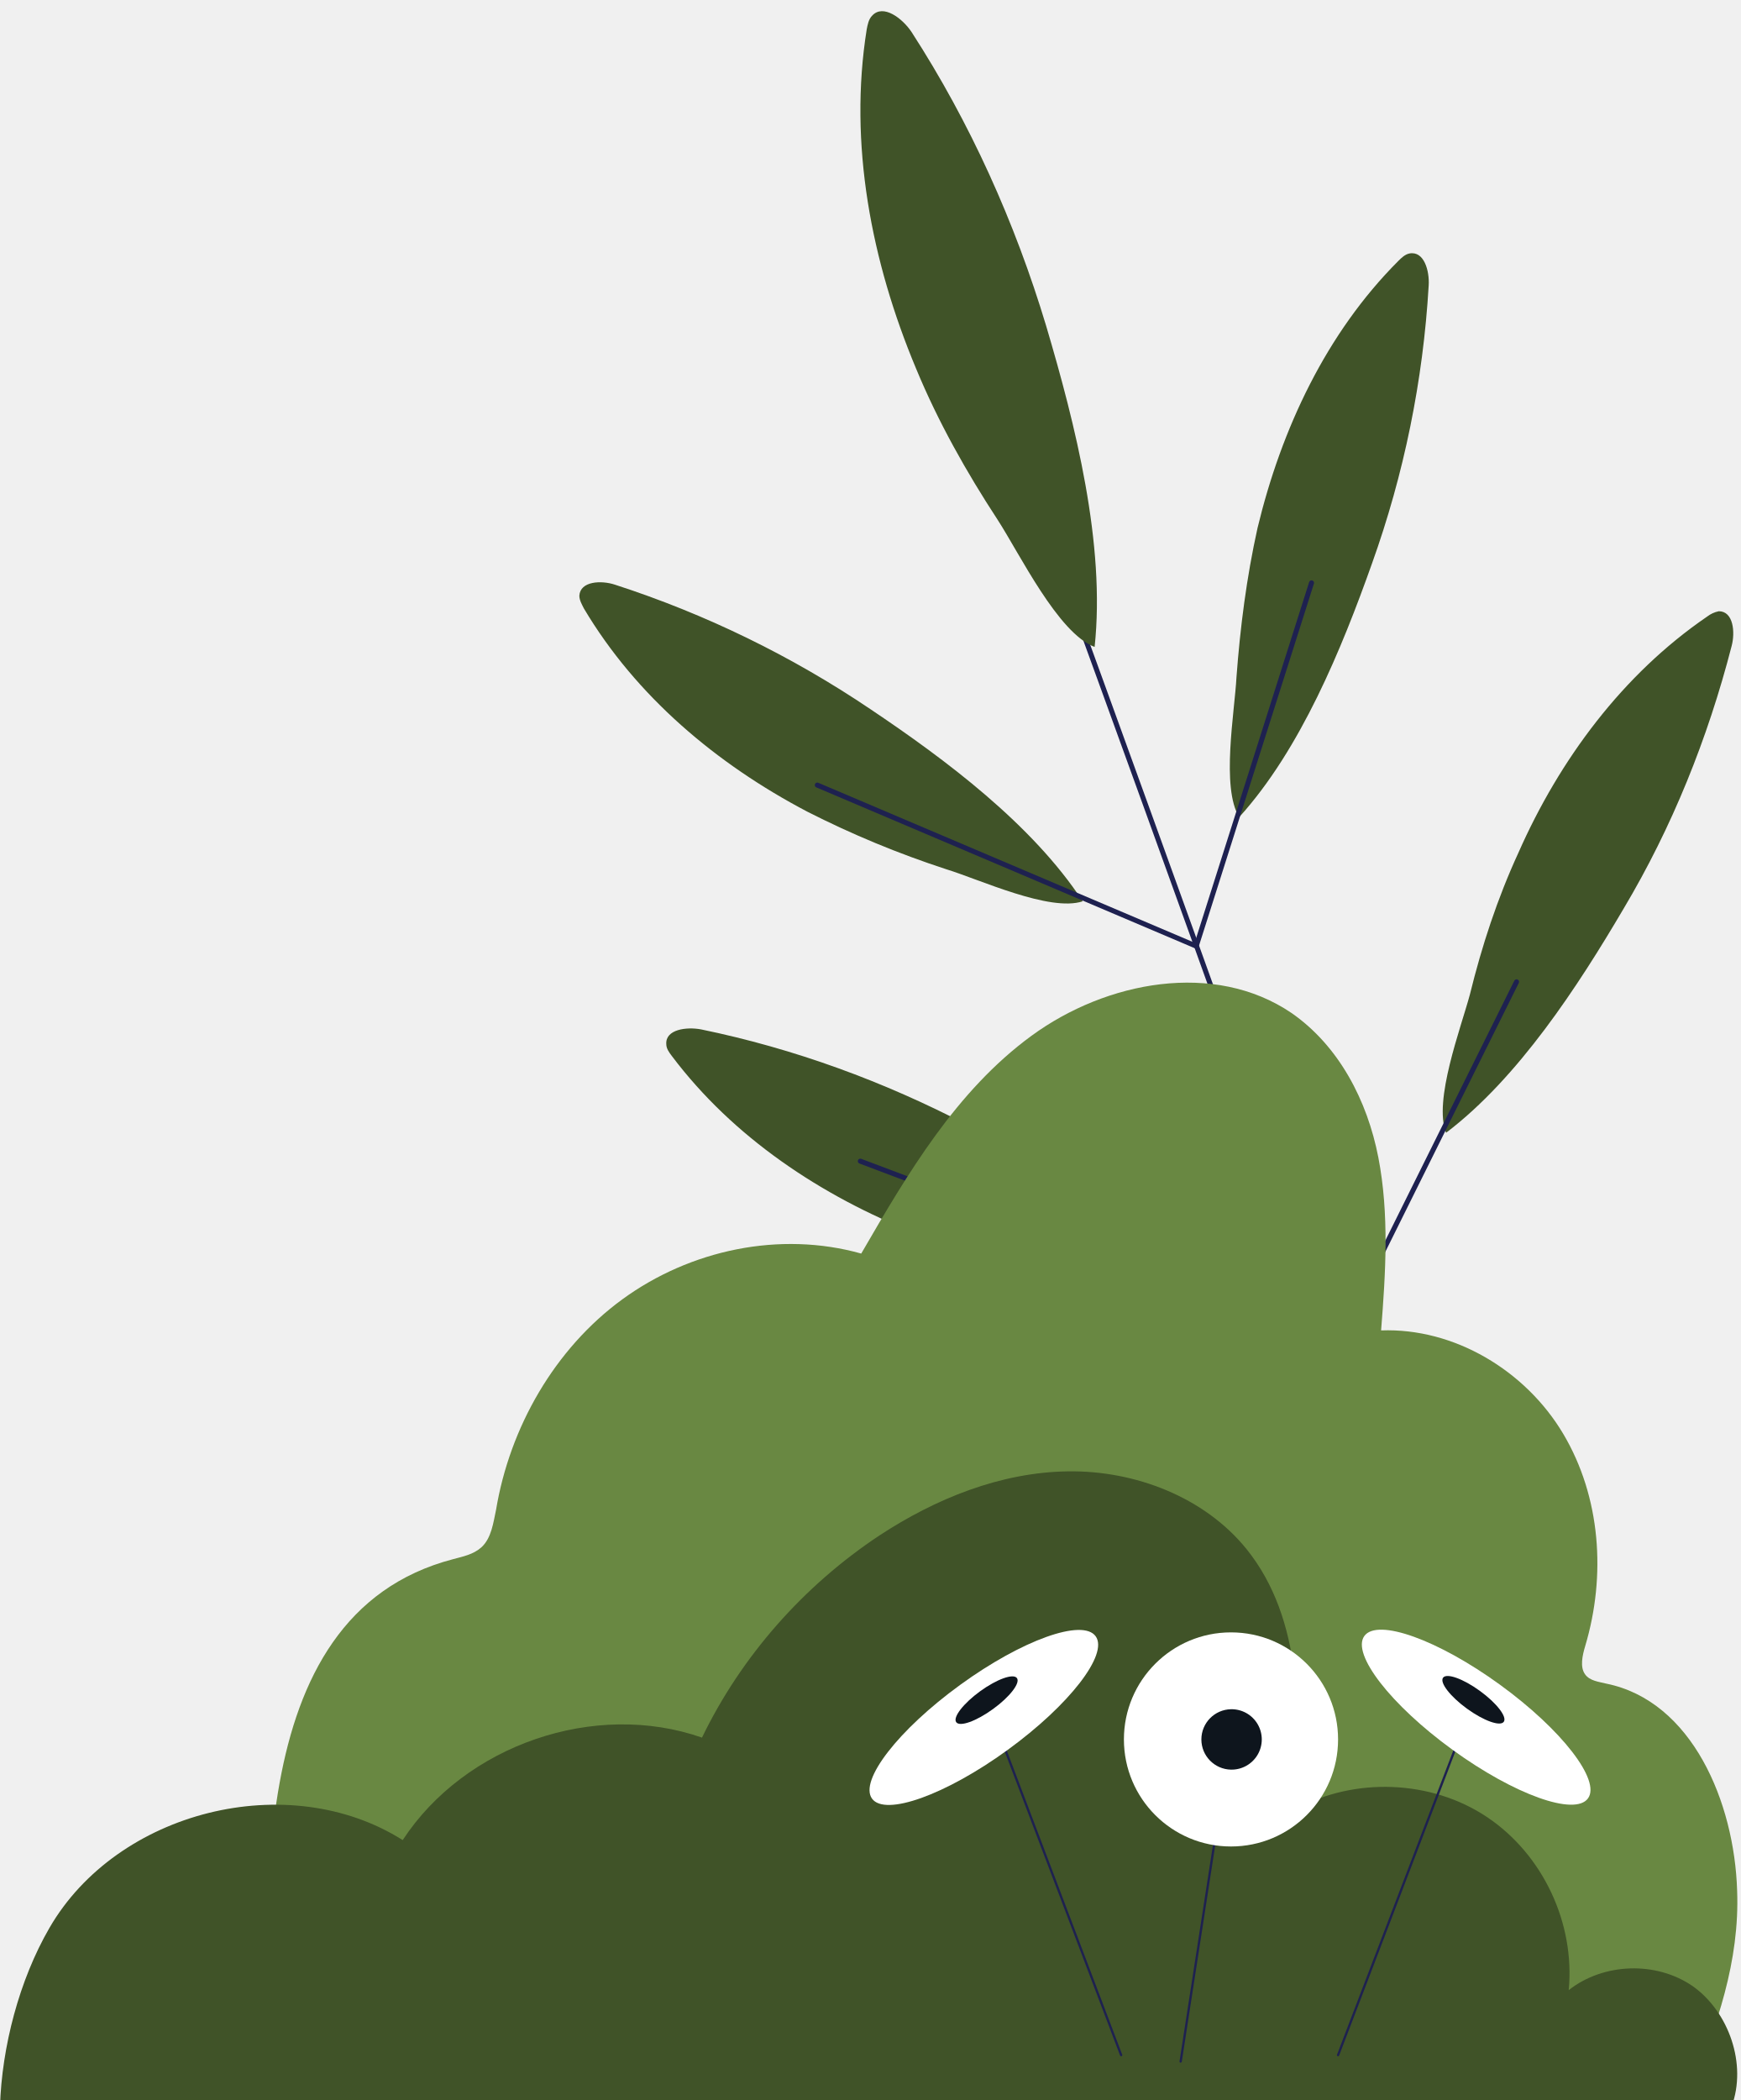
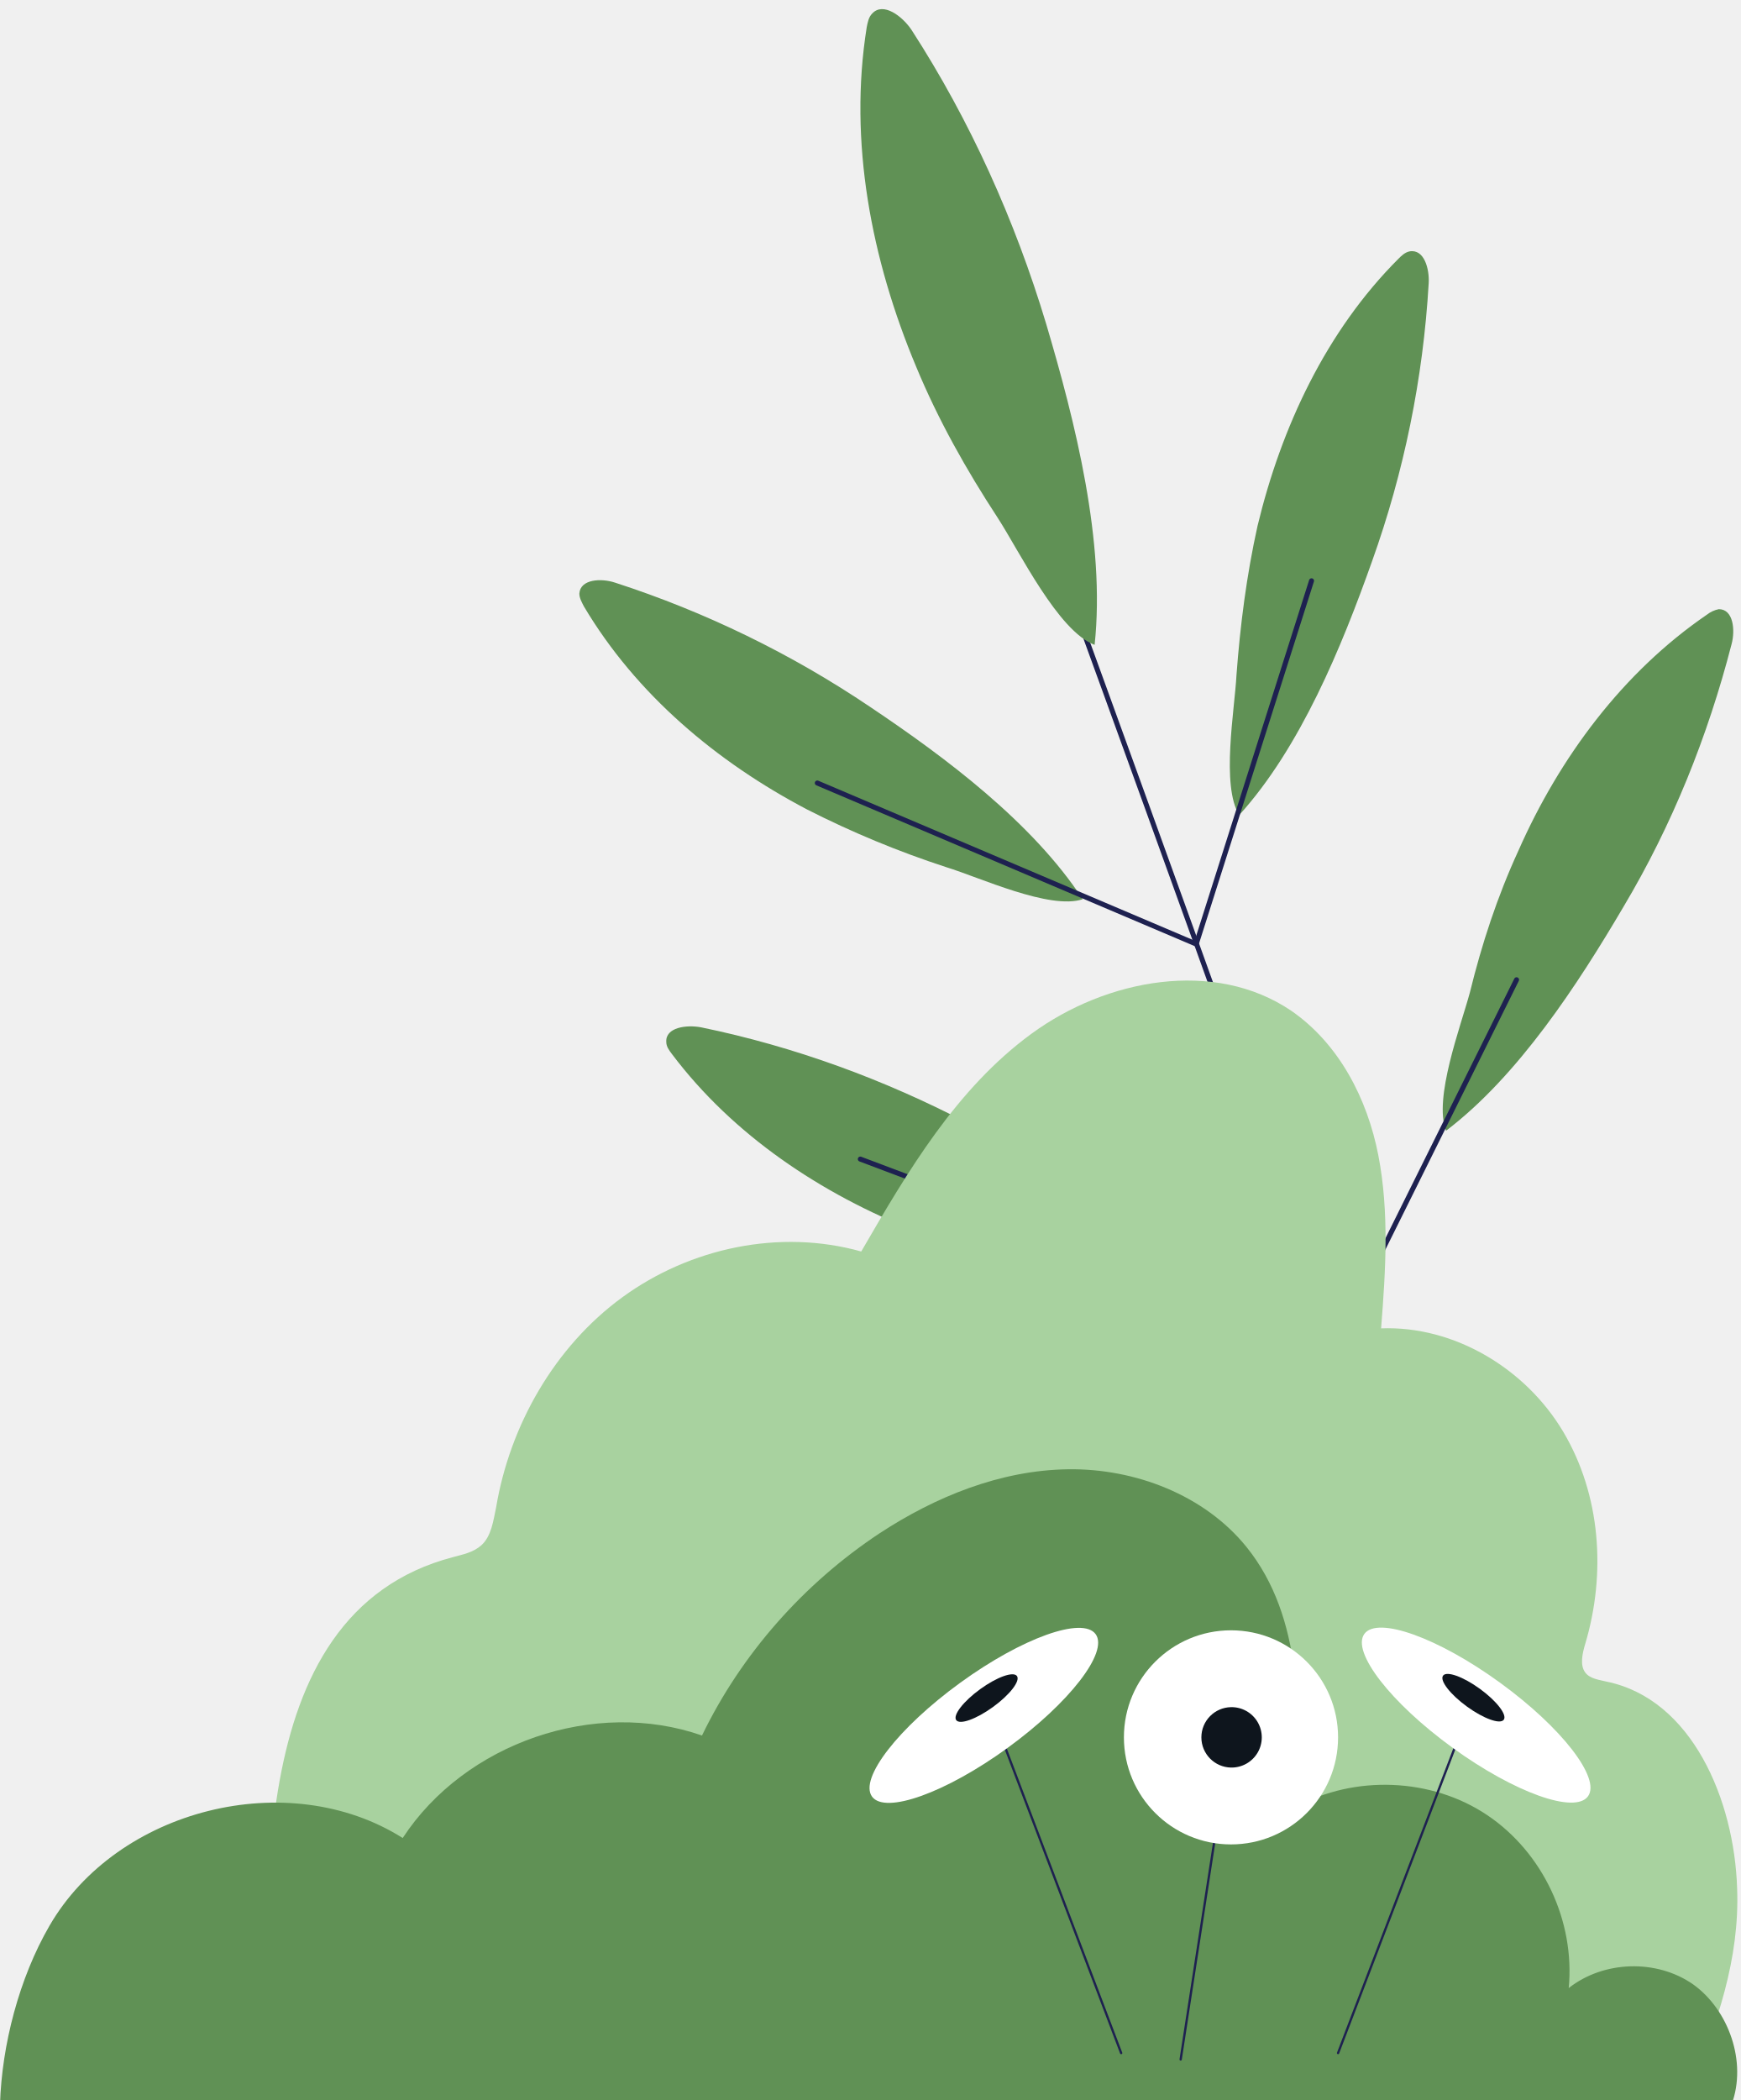
<svg xmlns="http://www.w3.org/2000/svg" width="155" height="187" fill="none">
-   <path d="M83.145 19.883s34.236 92.967 49.398 138.188" stroke="#1E2150" stroke-width=".446" stroke-miterlimit="10" stroke-linecap="round" stroke-linejoin="round" />
-   <path d="M81.596 32.838c-3.994-9.533-6.032-20.044-4.402-30.229.082-.407.163-.896.49-1.222.978-1.06 2.69.244 3.505 1.467 5.217 8.066 9.21 16.947 11.982 26.154 2.609 8.8 5.299 19.474 4.32 28.6-3.26-1.223-6.684-8.311-8.64-11.326-2.772-4.237-5.299-8.718-7.255-13.444zm30.405 14.177c2.119-8.8 6.114-17.355 12.553-23.792.245-.244.571-.57.978-.652 1.305-.244 1.794 1.548 1.712 2.852a88.698 88.698 0 01-5.054 24.77c-2.69 7.577-6.358 16.54-11.819 22.57-1.631-2.608-.408-9.37-.245-12.467.326-4.4.897-8.881 1.875-13.281zM71.896 72.274c-8.07-4.237-15.243-10.267-19.89-18.089-.163-.326-.407-.733-.407-1.14.081-1.304 1.956-1.386 3.179-.978A90.514 90.514 0 0177.52 63.148c6.685 4.481 14.428 10.266 18.912 17.11-2.935.978-9.211-1.955-12.146-2.851a86.288 86.288 0 01-12.39-5.133zm63.337 3.666c3.668-8.31 9.292-15.888 16.792-21.021a2.528 2.528 0 011.059-.49c1.305 0 1.468 1.875 1.142 3.097-2.12 8.23-5.299 16.133-9.619 23.384-4.076 6.926-9.374 15.074-15.814 19.962-1.141-2.851 1.304-9.288 2.119-12.303 1.06-4.318 2.446-8.555 4.321-12.629zm-53.637 33.895c-8.477-3.341-16.303-8.555-21.764-15.807-.245-.326-.49-.652-.49-1.059-.08-1.304 1.794-1.548 3.098-1.304 8.315 1.711 16.303 4.645 23.803 8.556 7.173 3.748 15.487 8.636 20.704 14.91-2.771 1.304-9.374-.896-12.39-1.548-4.402-.896-8.804-2.118-12.96-3.748z" fill="#405328" />
-   <path d="M116.81 51.903L106.54 84.25 72.793 69.91m3.831 33.489l42.55 16.051 15.896-32.021" stroke="#1E2150" stroke-width=".446" stroke-miterlimit="10" stroke-linecap="round" stroke-linejoin="round" />
-   <path d="M40.35 138.841c.896-.244 1.793-.407 2.527-1.059.896-.815 1.06-2.2 1.304-3.341 1.223-7.333 5.217-14.34 11.249-18.74 6.032-4.4 14.02-6.111 21.275-4.074 4.157-7.17 8.478-14.503 15.162-19.392 6.684-4.888 16.303-6.68 23.15-2.037 4.239 2.934 6.766 7.822 7.744 12.874.978 5.052.652 10.266.245 15.399 6.521-.244 12.879 3.585 16.221 9.208 3.342 5.622 3.831 12.629 1.956 18.903-.244.814-.489 1.874 0 2.525.408.571 1.223.652 1.875.815 7.662 1.548 11.412 10.592 11.657 18.414.244 6.274-1.794 12.141-4.239 17.926H23.884c.081-15.155-2.853-42.369 16.466-47.421z" fill="#698842" />
-   <path d="M4.402 171.677c6.032-10.429 21.275-14.258 31.464-7.821 5.543-8.474 17.118-12.467 26.656-9.126 3.505-7.252 9.048-13.526 15.813-18.007 4.973-3.259 10.76-5.622 16.793-5.703 5.95-.082 12.145 2.281 15.895 6.925 5.054 6.274 4.809 15.074 4.402 23.14 5.217-2.851 12.064-2.607 17.036.734 4.973 3.34 7.826 9.451 7.255 15.399 3.098-2.444 7.825-2.607 11.086-.326 3.179 2.282 4.809 6.926 3.424 10.674H0c.163-5.296 1.712-11.244 4.402-15.889z" fill="#405328" />
-   <path d="M88.443 152.938l11.412 30.065" stroke="#1E2150" stroke-width=".204" stroke-miterlimit="10" stroke-linecap="round" stroke-linejoin="round" />
-   <path d="M89.733 155.835c5.5-3.993 9.015-8.529 7.85-10.131-1.163-1.602-6.566.337-12.066 4.33-5.5 3.993-9.015 8.529-7.851 10.131 1.164 1.602 6.566-.336 12.067-4.33z" fill="#fff" />
-   <path d="M88.444 152.185c1.493-1.084 2.446-2.317 2.129-2.754-.318-.437-1.786.088-3.28 1.172-1.493 1.084-2.446 2.318-2.128 2.754.317.437 1.785-.087 3.278-1.172z" fill="#0E151D" />
-   <path d="M130.668 152.938l-11.494 30.065" stroke="#1E2150" stroke-width=".204" stroke-miterlimit="10" stroke-linecap="round" stroke-linejoin="round" />
-   <path d="M141.432 160.142c1.165-1.602-2.35-6.138-7.851-10.131-5.5-3.993-10.903-5.932-12.067-4.33-1.164 1.602 2.351 6.138 7.851 10.131 5.501 3.993 10.903 5.932 12.067 4.33z" fill="#fff" />
-   <path d="M133.932 153.323c.318-.437-.636-1.67-2.129-2.754-1.493-1.085-2.961-1.609-3.279-1.173-.317.437.636 1.67 2.129 2.755 1.494 1.084 2.962 1.609 3.279 1.172z" fill="#0E151D" />
-   <path d="M105.154 183.573l4.483-29.007" stroke="#1E2150" stroke-width=".204" stroke-miterlimit="10" stroke-linecap="round" stroke-linejoin="round" />
-   <path d="M109.637 164.425c5.267 0 9.537-4.268 9.537-9.533s-4.27-9.533-9.537-9.533c-5.267 0-9.537 4.268-9.537 9.533s4.27 9.533 9.537 9.533z" fill="#fff" />
-   <path d="M109.637 157.582a2.69 2.69 0 10.001-5.379 2.69 2.69 0 00-.001 5.379z" fill="#0E151D" />
+   <path d="M83.145 19.698s34.236 92.967 49.398 138.188" stroke="#1E2150" stroke-width=".446" stroke-miterlimit="10" stroke-linecap="round" stroke-linejoin="round" />
+   <path d="M81.596 32.653c-3.994-9.533-6.032-20.043-4.402-30.228.082-.408.163-.897.49-1.223.978-1.059 2.69.245 3.505 1.467 5.217 8.067 9.21 16.948 11.982 26.155 2.609 8.8 5.299 19.473 4.32 28.599-3.26-1.222-6.684-8.311-8.64-11.326-2.772-4.237-5.299-8.718-7.255-13.444zm30.405 14.177c2.119-8.8 6.114-17.354 12.553-23.791.245-.245.571-.57.978-.652 1.305-.245 1.794 1.548 1.712 2.852a88.697 88.697 0 01-5.054 24.77c-2.69 7.577-6.358 16.54-11.819 22.569-1.631-2.608-.408-9.37-.245-12.467.326-4.4.897-8.88 1.875-13.28zM71.896 72.089c-8.07-4.237-15.243-10.266-19.89-18.088-.163-.326-.407-.733-.407-1.14.081-1.305 1.956-1.386 3.179-.979A90.514 90.514 0 0177.52 62.963c6.685 4.482 14.428 10.267 18.912 17.11-2.935.979-9.211-1.955-12.146-2.85a86.3 86.3 0 01-12.39-5.134zm63.337 3.666c3.668-8.31 9.292-15.888 16.792-21.021a2.528 2.528 0 011.059-.489c1.305 0 1.468 1.874 1.142 3.096-2.12 8.23-5.299 16.133-9.619 23.385-4.076 6.925-9.374 15.073-15.814 19.962-1.141-2.852 1.304-9.289 2.119-12.303 1.06-4.319 2.446-8.556 4.321-12.63zM81.596 109.65c-8.477-3.34-16.303-8.555-21.764-15.806-.245-.326-.49-.652-.49-1.06-.08-1.303 1.794-1.548 3.098-1.303 8.315 1.71 16.303 4.644 23.803 8.555 7.173 3.748 15.487 8.637 20.704 14.911-2.771 1.303-9.374-.897-12.39-1.548-4.402-.897-8.804-2.119-12.96-3.749z" fill="#609155" />
+   <path d="M116.81 51.719l-10.27 32.347-33.747-14.34m3.831 33.488l42.55 16.051 15.896-32.02" stroke="#1E2150" stroke-width=".446" stroke-miterlimit="10" stroke-linecap="round" stroke-linejoin="round" />
+   <path d="M40.35 138.657c.896-.245 1.793-.408 2.527-1.06.896-.814 1.06-2.2 1.304-3.34 1.223-7.333 5.217-14.341 11.249-18.74 6.032-4.4 14.02-6.111 21.275-4.074 4.157-7.17 8.478-14.504 15.162-19.392 6.684-4.889 16.303-6.681 23.15-2.037 4.239 2.933 6.766 7.822 7.744 12.873.978 5.052.652 10.267.245 15.4 6.521-.245 12.879 3.585 16.221 9.207 3.342 5.622 3.831 12.629 1.956 18.903-.244.815-.489 1.874 0 2.526.408.57 1.223.652 1.875.815 7.662 1.548 11.412 10.592 11.657 18.414.244 6.274-1.794 12.14-4.239 17.925H23.884c.081-15.155-2.853-42.369 16.466-47.42z" fill="#A8D29F" />
+   <path d="M4.402 171.493c6.032-10.429 21.275-14.259 31.464-7.822 5.543-8.474 17.118-12.466 26.656-9.126 3.505-7.251 9.048-13.525 15.813-18.006 4.973-3.26 10.76-5.622 16.793-5.704 5.95-.081 12.145 2.281 15.895 6.926 5.054 6.274 4.809 15.073 4.402 23.14 5.217-2.852 12.064-2.608 17.036.733 4.973 3.341 7.826 9.452 7.255 15.399 3.098-2.444 7.825-2.607 11.086-.325 3.179 2.281 4.809 6.925 3.424 10.673H0c.163-5.296 1.712-11.244 4.402-15.888z" fill="#609155" />
+   <path d="M88.443 152.753l11.412 30.066" stroke="#1E2150" stroke-width=".204" stroke-miterlimit="10" stroke-linecap="round" stroke-linejoin="round" />
+   <path d="M89.733 155.651c5.5-3.994 9.015-8.53 7.85-10.132-1.163-1.602-6.566.337-12.066 4.33-5.5 3.994-9.015 8.53-7.851 10.132 1.164 1.602 6.566-.337 12.067-4.33z" fill="#fff" />
+   <path d="M88.444 152.001c1.493-1.085 2.446-2.318 2.129-2.755-.318-.437-1.786.088-3.28 1.173-1.493 1.084-2.446 2.317-2.128 2.754.317.437 1.785-.088 3.278-1.172z" fill="#0E151D" />
+   <path d="M130.668 152.753l-11.494 30.066" stroke="#1E2150" stroke-width=".204" stroke-miterlimit="10" stroke-linecap="round" stroke-linejoin="round" />
+   <path d="M141.432 159.957c1.165-1.602-2.35-6.137-7.851-10.13-5.5-3.994-10.903-5.932-12.067-4.33-1.164 1.602 2.351 6.138 7.851 10.131 5.501 3.993 10.903 5.931 12.067 4.329z" fill="#fff" />
+   <path d="M133.932 153.138c.318-.436-.636-1.67-2.129-2.754-1.493-1.084-2.961-1.609-3.279-1.172-.317.437.636 1.67 2.129 2.754 1.494 1.085 2.962 1.609 3.279 1.172z" fill="#0E151D" />
+   <path d="M105.154 183.388l4.483-29.006" stroke="#1E2150" stroke-width=".204" stroke-miterlimit="10" stroke-linecap="round" stroke-linejoin="round" />
+   <path d="M109.637 164.241c5.267 0 9.537-4.268 9.537-9.533s-4.27-9.533-9.537-9.533c-5.267 0-9.537 4.268-9.537 9.533s4.27 9.533 9.537 9.533z" fill="#fff" />
+   <path d="M109.637 157.397a2.69 2.69 0 10.001-5.379 2.69 2.69 0 00-.001 5.379z" fill="#0E151D" />
</svg>
